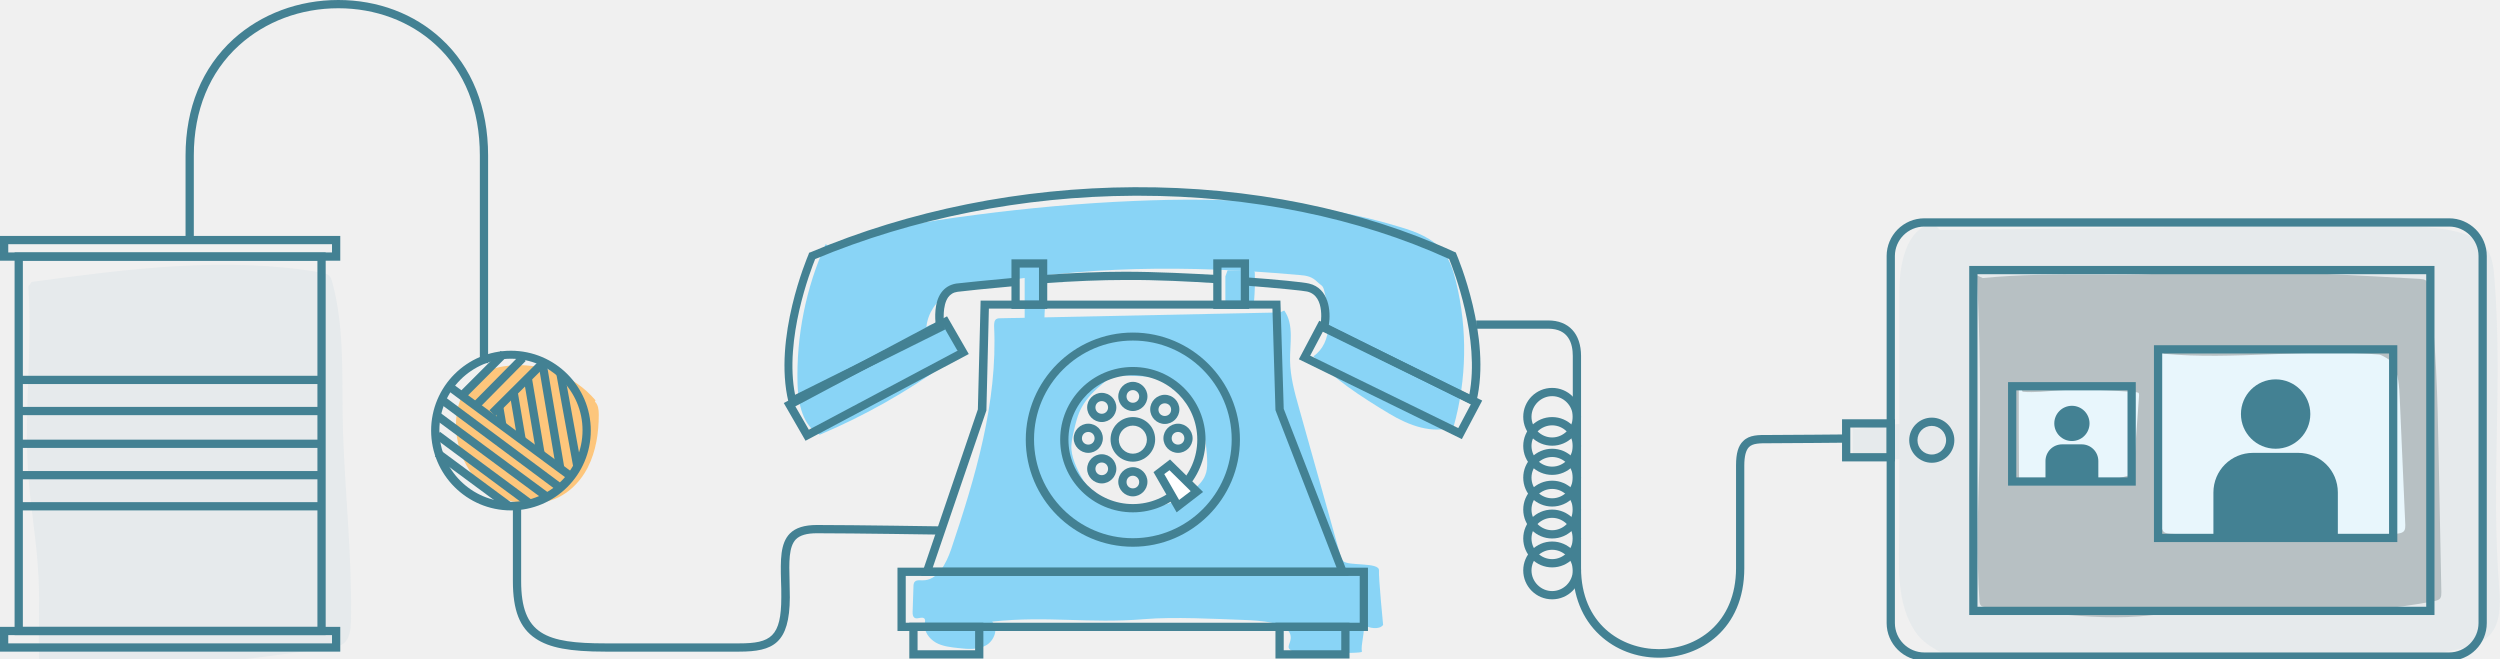
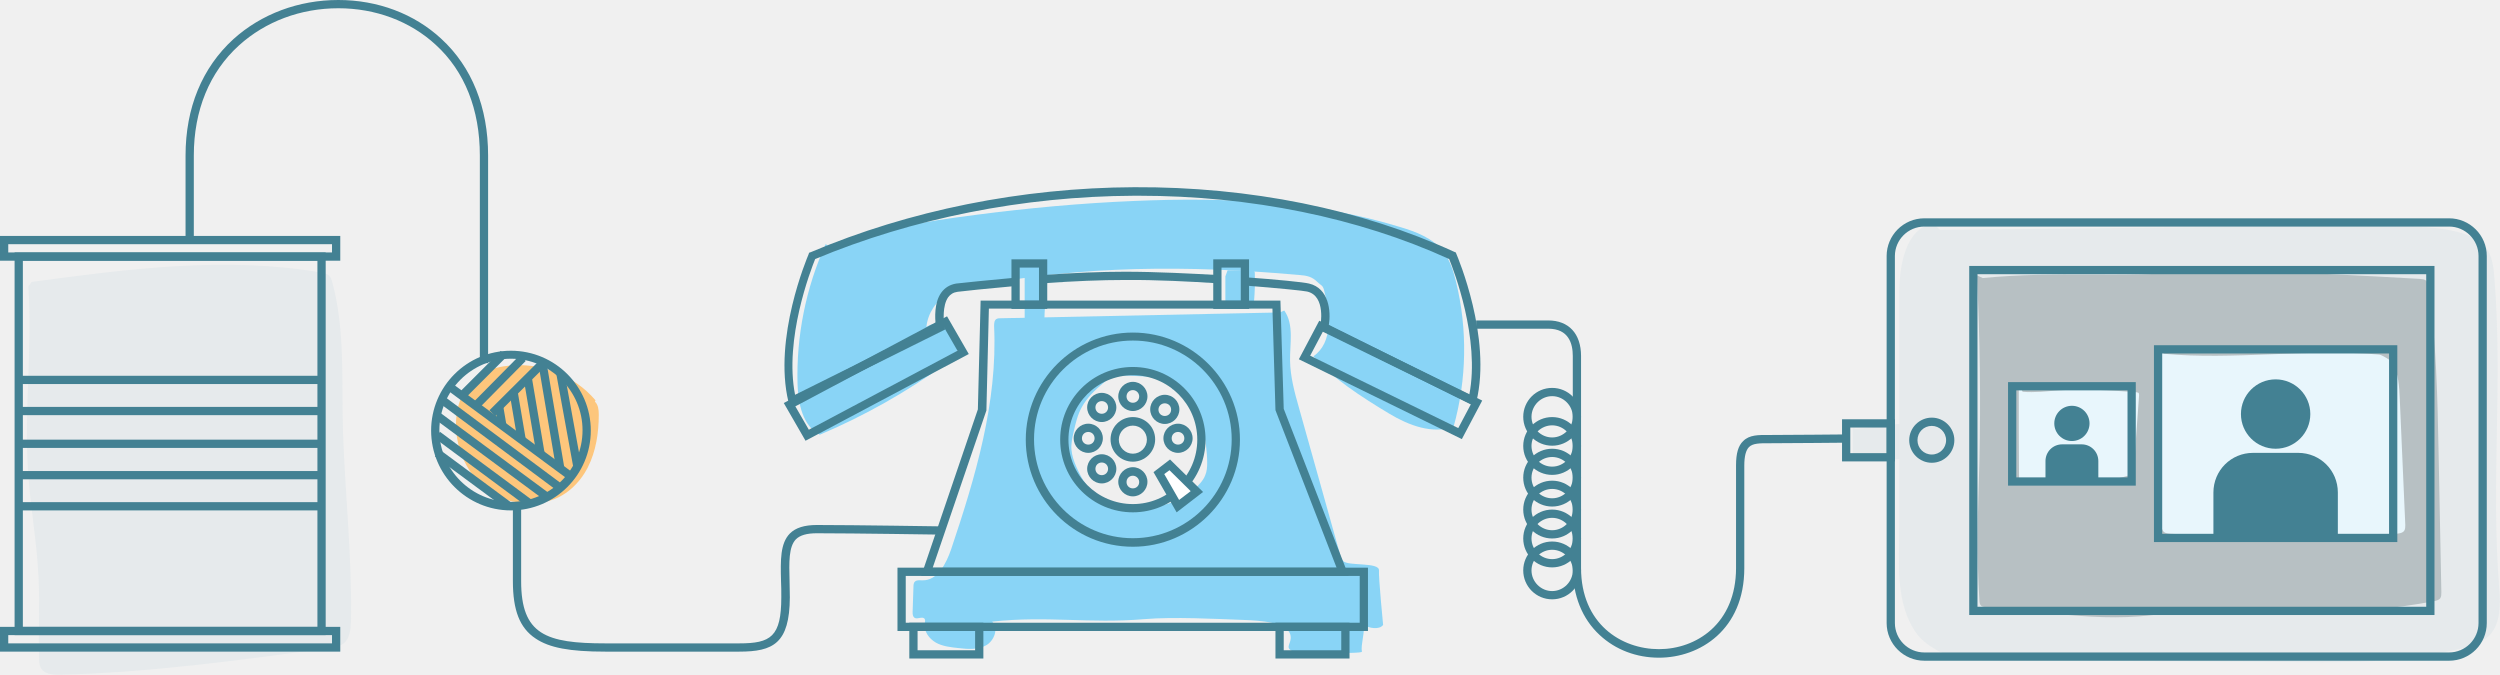
- <svg xmlns="http://www.w3.org/2000/svg" version="1.1" x="0px" y="0px" viewBox="0 0 908.1 239.2" enable-background="new 0 0 908.1 239.2" xml:space="preserve">
+ <svg xmlns="http://www.w3.org/2000/svg" version="1.1" x="0px" y="0px" viewBox="0 0 908.1 245" enable-background="new 0 0 908.1 245" xml:space="preserve">
  <g id="Layer_2">
    <path fill="#E6EAEC" d="M10.3,104.1c1.5,22.3-1.6,44.8-0.1,67.1c0.8,12.9,3.2,25.6,3.8,38.5c0.5,9.9-0.1,19.8,0.2,29.6   c0,1.2,0.1,2.5,0.8,3.6c1.3,2,4.2,2.2,6.6,2.2c33-0.8,65.7-5.3,98.4-9.8c1.6-0.2,3.3-0.5,4.7-1.5c2.4-1.8,2.7-5.3,2.8-8.3   c0.4-22.8-2.1-45.6-2.9-68.3c-0.6-18.4,0.9-36.9-3.9-54.7c-0.2-0.8-0.5-1.7-1.1-2.3c-0.7-0.8-1.9-1-2.9-1.2   c-34.7-6-70.3-1.3-105.2,3.4" />
    <path fill="#FDC67C" d="M216.3,145.4c-7.7-9.1-20.2-14-32.1-12.5c-3.5,0.4-7,1.4-10,3.4c-3.8,2.6-6.5,6.6-7.7,11.1   s-1.1,9.2-0.1,13.6c2.1,9.2,8.6,17.9,17.6,20.6c2.5,0.8,5.2,1.1,7.9,1.1c2.3,0.1,4.7,0,6.9-0.6c6.4-1.5,11.7-6.4,14.7-12.3   c3-5.9,4-12.6,4-19.2c0-1.7-0.2-3.6-1.4-4.7" />
    <path fill="#89D4F6" d="M464.8,113.5c-33.8,0.7-67.6,1.4-101.3,2.1c-0.5,0-1.1,0-1.6,0.3c-0.8,0.5-0.8,1.7-0.8,2.7   c1.3,27.6-6.8,54.7-15.6,80.9c-1.8,5.2-4.9,11.4-10.4,11.3c-0.9,0-2-0.2-2.7,0.4c-0.6,0.5-0.6,1.4-0.6,2.1c-0.1,3-0.2,6-0.3,9   c0,0.8,0,1.6,0.7,2.1c1,0.7,2.7-0.6,3.6,0.3c0.4,0.5,0.2,1.2,0.1,1.8c-0.4,2.8,1.6,5.5,4,6.9c2.5,1.4,5.4,1.7,8.2,2   c3.4,0.4,7.1,0.7,10.1-1s4.6-6.2,2.2-8.6c20-2.2,35.2,0.8,55.2-0.9c10.8-0.9,25.6-0.1,36.4,0.3c5.2,0.2,16.1,0.7,16.8,5.8   c0.4,2.8-2.1,4,0.4,5.4c0.9,0.5,25.7,1.3,25.5,0.3c-0.5-2.3,1.2-7.5,0.6-9.8c1.9,1.3,5.7,2,7.1,0.1c0,0-1.7-17.5-1.5-19.8   c0.2-3.1-11.3-1.5-13-3.4c-0.6-0.6-0.9-1.5-1.1-2.3c-5-17.8-10-35.6-15-53.5c-1.6-5.6-3.1-11.2-3.2-17c-0.1-6.2,1.5-13.1-2.1-18.2" />
    <path fill="#89D4F6" d="M372.2,99.6c0,5.6,0,11.1,0,16.7c0,0.4,0,0.9,0.3,1.1c0.2,0.2,0.6,0.3,0.9,0.3c2,0.2,3.9,0.2,5.9,0.2   c0.1-5.6,0.6-11.3,1.3-16.9c0.1-0.4,0.1-0.9-0.2-1.2c-0.3-0.4-0.9-0.4-1.4-0.4c-1.6,0-3.3,0-4.9,0" />
    <path fill="#89D4F6" d="M445.1,100.4c0,3.5,0,7.1,0,10.6c0,0.3,0,0.5,0.1,0.7c0.2,0.4,0.7,0.4,1.2,0.4c2.1,0,4.3,0,6.4,0   c0.7,0,1.5,0,2-0.5c0.6-0.5,0.7-1.3,0.7-2c0.3-3.4,0.4-6.8,0.3-10.2c0-0.3,0-0.6-0.2-0.9c-0.2-0.3-0.6-0.3-1-0.3   c-2.9,0-5.8,0-8.7,0" />
    <path fill="#89D4F6" d="M299.9,88.7c-7.2,15.9-10.7,33.5-10.2,50.9c0.2,7,1.9,15.2,8.1,18.3c16.1-6.8,31.5-15.5,45.6-25.7   c1.3-0.9,2.6-1.9,3.5-3.2c2-2.8,1.6-7.1-0.9-9.5s-6.7-2.7-9.5-0.7c0.5-5,3.5-9.6,7.9-12c2.8-1.5,5.9-2.2,9-2.8   c40-7.6,78.1-7.7,118.7-4.1c2.6,0.2,4.5,0.6,6.4,2.5c1.3,1.3,1.9,1.1,2.4,2.8c2.3,8.5,3.4,19.2-3.8,24.2   c6.6,7.8,17.6,14.9,27.6,20.9c7,4.2,15.6,7.5,23.3,4.7c4.8-17.1,5.1-35.4,0.9-52.6c-1-4-2.2-8-4.8-11.2c-3.7-4.7-9.7-7-15.4-8.7   c-31.1-9.6-64.2-10.9-96.8-9.5c-19.4,0.8-38.7,2.6-57.9,5.1c-17.9,2.3-35.9,5.3-53,11.2" />
    <path fill="#EFEFEF" d="M425.9,141.4c-0.9-1.9-2.8-3.1-4.8-3.8s-4.1-0.8-6.2-0.9c-2-0.1-3.9-0.2-5.9-0.3c-1.4-0.1-2.8-0.2-4.1,0.2   c-1.6,0.4-2.9,1.5-4.2,2.6c-3,2.5-5.9,5.3-7.8,8.8c-1.5,2.7-2.2,5.8-2.9,8.8c-0.5,2.2-1,4.4-0.8,6.6c0.2,2.1,0.9,4.1,1.7,6   c2,4.6,4.6,9,8.8,11.7c3.1,2,6.8,2.9,10.5,3.2c9.3,0.9,19.6-1.5,25.7-8.7c0.8-0.9,1.5-1.9,1.9-3c0.6-1.4,0.7-3,0.7-4.5   c0-4.2-0.7-8.3-1.4-12.4c-0.3-2-0.7-4-1.5-5.8c-1.6-3.5-4.7-6-7.7-8.4" />
    <path fill="#E6EAEC" d="M702.1,81.1c-10,2.1-12.2,15.2-12.2,25.5c0,28,0,56.1,0,84.1c0,13.8-1.7,28.6,6.5,39.7   c2.6,3.5,7.9,6.5,12,8c3.7,1.4,7.7,1.4,11.6,1.4c38,0.2,76.1,0.5,114.1,0.7c12.3,0.1,24.6,0.2,36.8-1.1c9.5-1,19-2.8,28.3-4.9   c2.2-0.5,1.5-1.1,3.4-2.3c5.7-3.8,5.8-12,5.2-18.8c-3-37.4,1.3-74.6-1.7-112c-0.3-3.7-0.6-7.4-2.5-10.6c-4-6.8-17.5-8.1-25.4-8.4   c-15.9-0.5-31.8-0.4-47.7-0.2c-41.9,0.4-83.8,0.9-125.8,1.3" />
    <path fill="#B7C0C3" d="M718.1,100c1.1,22.5,1.4,45,0.9,67.5c-0.2,8.8-0.6,17.7-0.6,26.5c-0.1,8,0.1,16.1,0.6,24.1   c0,0.6,0.1,1.3,0.5,1.8c0.4,0.5,1.1,0.6,1.8,0.6c7.2,0.7,14.3,1.4,21.5,2.1c11.3,1.1,22.8,2.2,34.1,1.3c7-0.5,13.9-1.8,20.9-2.4   c13.8-1.1,27.6,0.5,41.5,0.7c15,0.3,30-1,44.7-3.8c0.9-0.2,1.9-0.4,2.4-1.1c0.4-0.6,0.4-1.4,0.4-2.2c-0.3-16.8-0.7-33.6-1-50.3   c-0.4-20.2-0.8-40.5-3.6-60.5c-0.1-0.8-0.3-1.7-0.9-2.3c-0.6-0.6-1.5-0.6-2.4-0.7c-10.7-0.6-21.3-1.2-32-1.7   c-7.7-0.4-15.5-0.8-23.2-0.3c-7.1,0.5-19.1-1.5-26.2-0.8c-27.3,2.7-49.9-0.2-77.3,2.5" />
    <path fill="#E6EAEC" d="M673,155.4c0,3.2,0,6.5,0,9.7c0,0.7,0,1.5,0.6,1.9c0.4,0.3,0.9,0.3,1.4,0.3c4.8-0.2,9.6-0.4,14.4-0.5   c0.3,0,0.7,0,1-0.2c0.3-0.3,0.5-0.7,0.5-1.1c0.7-3.6,1.3-7.2,1.6-10.8c-1.3-0.9-3.1-0.7-4.6-0.5c-4.6,0.5-9.2,1.1-13.8,1.6" />
    <path fill="#E8F6FC" d="M784.1,127c1.8,21.3-3,43,1,64.1c0.1,0.7,0.3,1.5,0.8,2c0.7,0.7,1.7,0.7,2.6,0.8   c14.1,0.6,28.2,1.2,42.3,1.8c5.2,0.2,10.4,0.4,15.6,0.3c6.9-0.2,17.8-1.1,24.7-2.2c0.8-0.1,1.7-0.3,2.2-1c0.4-0.6,0.4-1.4,0.4-2.1   c-0.7-15.2-1.3-30.4-2-45.6c-0.2-4.6-0.4-9.4-2.7-13.4c-0.5-0.8-3.8-2.8-4.8-2.9c-24.6-2.3-53.5,2.1-78.1-0.3" />
    <path fill="#438193" d="M849.2,195.3H804v-16.4c0-8,6.4-14.4,14.4-14.4h16.4c8,0,14.4,6.4,14.4,14.4V195.3z" />
    <circle fill="#438193" cx="826.6" cy="150.4" r="12.6" />
    <path fill="#E8F6FC" d="M733.3,139.6c0,11.6,0,23.1,0.1,34.7c13.6,1.4,27.6,2.4,40.5-1.8c0.3-0.1,0.6-0.2,0.9-0.5   c0.3-0.3,0.3-0.7,0.3-1.1c0.6-9.1,1.2-18.2,1.9-27.3c0-0.3,0-0.7-0.2-0.9c-0.2-0.1-0.4-0.1-0.6-0.2c-9.4-0.7-18.9-1.4-28.3-0.7   c-4.4,0.3-8.8,0.9-13.2,0.5" />
    <path fill="#438193" d="M762.2,174.5H743v-7c0-3.4,2.7-6.1,6.1-6.1h7c3.4,0,6.1,2.7,6.1,6.1V174.5z" />
    <circle fill="#438193" cx="752.6" cy="153.8" r="6.4" />
  </g>
  <g id="Layer_18">
    <g>
      <path fill="#438193" d="M118.3,230.7H5.3v-139h113V230.7z M8.3,227.7h107v-133H8.3V227.7z" />
    </g>
    <g>
      <path fill="#438193" d="M123.6,94.7H0v-9h123.6V94.7z M3,91.7h117.6v-3H3V91.7z" />
    </g>
    <g>
      <path fill="#438193" d="M123.6,236.7H0v-9h123.6V236.7z M3,233.7h117.6v-3H3V233.7z" />
    </g>
    <g>
      <rect x="6.8" y="136.5" fill="#438193" width="110" height="3" />
    </g>
    <g>
      <rect x="6.8" y="147.8" fill="#438193" width="110" height="3" />
    </g>
    <g>
      <rect x="6.8" y="159.7" fill="#438193" width="110" height="3" />
    </g>
    <g>
      <rect x="6.8" y="171.1" fill="#438193" width="110" height="3" />
    </g>
    <g>
      <rect x="6.8" y="182.4" fill="#438193" width="110" height="3" />
    </g>
    <g>
      <path fill="#438193" d="M177.3,131.9h-3V56.5c0-16.7-5.5-30.6-16-40.2C149,7.7,136.4,3,122.9,3c-13.7,0-26.5,4.8-36.1,13.5    c-10.7,9.7-16.4,23.6-16.4,40v30.7h-3V56.5c0-17.3,6-31.9,17.4-42.3C94.9,5.1,108.4,0,122.9,0c14.3,0,27.6,5,37.4,14.1    c11.1,10.2,17,24.9,17,42.4V131.9z" />
    </g>
    <g>
      <path fill="#438193" d="M185.6,185.4c-16,0-29-13-29-29s13-29,29-29c16,0,29,13,29,29S201.6,185.4,185.6,185.4z M185.6,130.3    c-14.3,0-26,11.7-26,26s11.7,26,26,26c14.3,0,26-11.7,26-26S199.9,130.3,185.6,130.3z" />
    </g>
    <g>
      <rect x="158.1" y="155.3" transform="matrix(0.8041 0.5945 -0.5945 0.8041 129.5368 -79.5173)" fill="#438193" width="54.7" height="3" />
    </g>
    <g>
      <rect x="154.8" y="159.6" transform="matrix(0.8021 0.5972 -0.5972 0.8021 132.2081 -76.7187)" fill="#438193" width="54" height="3" />
    </g>
    <g>
      <rect x="154.1" y="164.3" transform="matrix(0.8042 0.5943 -0.5943 0.8042 133.5405 -73.8307)" fill="#438193" width="49.5" height="3" />
    </g>
    <g>
      <rect x="154.8" y="169" transform="matrix(0.8035 0.5953 -0.5953 0.8035 136.0381 -71.098)" fill="#438193" width="41.8" height="3" />
    </g>
    <g>
      <rect x="155.7" y="172.7" transform="matrix(0.8041 0.5945 -0.5945 0.8041 137.2506 -68.0605)" fill="#438193" width="32.3" height="3" />
    </g>
    <g>
      <rect x="174.1" y="125.5" transform="matrix(0.7071 0.7071 -0.7071 0.7071 147.5591 -84.392)" fill="#438193" width="3" height="20.9" />
    </g>
    <g>
      <rect x="180.2" y="126.7" transform="matrix(0.7113 0.7029 -0.7029 0.7113 149.71 -87.7824)" fill="#438193" width="3" height="23.3" />
    </g>
    <g>
      <rect x="186.5" y="128" transform="matrix(0.7053 0.7089 -0.7089 0.7053 155.3415 -91.7324)" fill="#438193" width="3" height="25.9" />
    </g>
    <g>
      <rect x="189.3" y="151" transform="matrix(0.1792 0.9838 -0.9838 0.1792 319.6411 -78.0686)" fill="#438193" width="34.6" height="3" />
    </g>
    <g>
      <rect x="181.7" y="149.7" transform="matrix(0.167 0.986 -0.986 0.167 315.9489 -71.4833)" fill="#438193" width="37.2" height="3" />
    </g>
    <g>
      <rect x="180" y="149.6" transform="matrix(0.167 0.986 -0.986 0.167 310.6081 -65.4621)" fill="#438193" width="28" height="3" />
    </g>
    <g>
      <rect x="179.2" y="149.6" transform="matrix(0.167 0.9859 -0.9859 0.167 305.5965 -59.4953)" fill="#438193" width="17.6" height="3" />
    </g>
    <g>
      <rect x="178.4" y="149.6" transform="matrix(0.167 0.9859 -0.9859 0.167 300.4839 -53.4066)" fill="#438193" width="7" height="3" />
    </g>
    <g>
      <path fill="#438193" d="M489.9,209.2H334.6l20.6-60.5l1-39.5h108.9l1.2,39.3L489.9,209.2z M338.8,206.2h146.7l-22.2-57.2    l-1.1-36.9H359.2l-0.9,37L338.8,206.2z" />
    </g>
    <g>
      <path fill="#438193" d="M496.9,229.2H326v-23h170.9V229.2z M329,226.2h164.9v-17H329V226.2z" />
    </g>
    <g>
      <path fill="#438193" d="M357.2,239.2h-26.9v-13h26.9V239.2z M333.3,236.2h20.9v-7h-20.9V236.2z" />
    </g>
    <g>
      <path fill="#438193" d="M490.2,239.2h-26.9v-13h26.9V239.2z M466.3,236.2h20.9v-7h-20.9V236.2z" />
    </g>
    <g>
      <path fill="#438193" d="M411.5,186.1c-14.6,0-26.4-11.8-26.4-26.4s11.8-26.4,26.4-26.4s26.4,11.8,26.4,26.4S426,186.1,411.5,186.1    z M411.5,136.3c-12.9,0-23.4,10.5-23.4,23.4s10.5,23.4,23.4,23.4c12.9,0,23.4-10.5,23.4-23.4S424.4,136.3,411.5,136.3z" />
    </g>
    <g>
      <path fill="#438193" d="M411.5,167.7c-4.5,0-8.1-3.6-8.1-8.1s3.6-8.1,8.1-8.1s8.1,3.6,8.1,8.1S415.9,167.7,411.5,167.7z     M411.5,154.6c-2.8,0-5.1,2.3-5.1,5.1s2.3,5.1,5.1,5.1s5.1-2.3,5.1-5.1S414.3,154.6,411.5,154.6z" />
    </g>
    <g>
      <path fill="#438193" d="M411.5,198.6c-21.5,0-38.9-17.5-38.9-38.9s17.5-38.9,38.9-38.9s38.9,17.5,38.9,38.9    S432.9,198.6,411.5,198.6z M411.5,123.7c-19.8,0-35.9,16.1-35.9,35.9s16.1,35.9,35.9,35.9c19.8,0,35.9-16.1,35.9-35.9    S431.3,123.7,411.5,123.7z" />
    </g>
    <g>
      <path fill="#438193" d="M411.5,180.3c-2.9,0-5.3-2.4-5.3-5.3s2.4-5.3,5.3-5.3s5.3,2.4,5.3,5.3S414.4,180.3,411.5,180.3z     M411.5,172.8c-1.3,0-2.3,1-2.3,2.3s1,2.3,2.3,2.3c1.3,0,2.3-1,2.3-2.3S412.7,172.8,411.5,172.8z" />
    </g>
    <g>
      <path fill="#438193" d="M395.3,164.5c-2.9,0-5.3-2.4-5.3-5.3s2.4-5.3,5.3-5.3s5.3,2.4,5.3,5.3S398.2,164.5,395.3,164.5z     M395.3,156.9c-1.3,0-2.3,1-2.3,2.3s1,2.3,2.3,2.3s2.3-1,2.3-2.3S396.6,156.9,395.3,156.9z" />
    </g>
    <g>
      <path fill="#438193" d="M427.9,164.5c-2.9,0-5.3-2.4-5.3-5.3s2.4-5.3,5.3-5.3s5.3,2.4,5.3,5.3S430.8,164.5,427.9,164.5z     M427.9,156.9c-1.3,0-2.3,1-2.3,2.3s1,2.3,2.3,2.3s2.3-1,2.3-2.3S429.2,156.9,427.9,156.9z" />
    </g>
    <g>
      <path fill="#438193" d="M411.5,149.3c-2.9,0-5.3-2.4-5.3-5.3s2.4-5.3,5.3-5.3s5.3,2.4,5.3,5.3S414.4,149.3,411.5,149.3z     M411.5,141.7c-1.3,0-2.3,1-2.3,2.3s1,2.3,2.3,2.3c1.3,0,2.3-1,2.3-2.3S412.7,141.7,411.5,141.7z" />
    </g>
    <g>
      <path fill="#438193" d="M400.2,175.6c-2.9,0-5.3-2.4-5.3-5.3s2.4-5.3,5.3-5.3s5.3,2.4,5.3,5.3S403.1,175.6,400.2,175.6z     M400.2,168c-1.3,0-2.3,1-2.3,2.3s1,2.3,2.3,2.3s2.3-1,2.3-2.3S401.5,168,400.2,168z" />
    </g>
    <g>
      <path fill="#438193" d="M400.2,153.3c-2.9,0-5.3-2.4-5.3-5.3s2.4-5.3,5.3-5.3s5.3,2.4,5.3,5.3S403.1,153.3,400.2,153.3z     M400.2,145.7c-1.3,0-2.3,1-2.3,2.3s1,2.3,2.3,2.3s2.3-1,2.3-2.3S401.5,145.7,400.2,145.7z" />
    </g>
    <g>
      <path fill="#438193" d="M423.1,154c-2.9,0-5.3-2.4-5.3-5.3s2.4-5.3,5.3-5.3s5.3,2.4,5.3,5.3S426,154,423.1,154z M423.1,146.5    c-1.3,0-2.3,1-2.3,2.3s1,2.3,2.3,2.3s2.3-1,2.3-2.3S424.4,146.5,423.1,146.5z" />
    </g>
    <g>
      <polygon fill="#FFFFFF" points="421,171.8 427.9,183.8 434.7,178.5 424.9,168.8   " />
      <path fill="#438193" d="M427.4,186.1l-8.4-14.6l6-4.6l12,11.8L427.4,186.1z M422.9,172.2l5.4,9.4l4.2-3.2l-7.7-7.6L422.9,172.2z" />
    </g>
    <g>
      <path fill="#438193" d="M535.9,147.7l-56.5-28.1l0.2-1.1c0-0.1,2.2-11-4.8-12.6c-1.3-0.3-10-1.2-22.8-2.2l0.2-3    c11.2,0.8,21.4,1.8,23.3,2.3c7.2,1.7,8,10,7.2,15l51,25.4c4-20.3-5.7-45.4-7.3-49.3c-33.1-15.1-72.1-23-112.7-23    c-0.6,0-1.2,0-1.8,0c-40.3,0.2-80.4,8.2-115.8,23c-1.6,4-11.3,29-7.3,49.3l51.1-25.4c-0.3-2.4-0.6-8.1,2-11.7    c1.3-1.8,3.1-2.9,5.4-3.3c1.4-0.2,13.5-1.4,21.2-2.1l0.3,3c-9,0.8-19.8,1.9-21,2.1c-1.5,0.2-2.6,0.9-3.4,2    c-2.1,3-1.7,8.7-1.3,10.6l0.2,1.1l-56.5,28.1l-0.4-1.8c-5.6-23.2,6.8-52.4,7.3-53.6l0.2-0.6l0.6-0.2C330.4,76.4,371,68.2,412,68    c42-0.2,82.2,7.9,116.3,23.5l0.5,0.2l0.2,0.5c0.5,1.2,12.9,30.4,7.3,53.6L535.9,147.7z" />
    </g>
    <g>
      <path fill="#438193" d="M442.1,102.9c-9.1-0.6-22.2-1.3-33.4-1.2c-8.7,0-18.7,0.4-29.7,1.2l-0.2-3c11.1-0.8,21.2-1.2,29.9-1.2    c11.3,0,24.5,0.7,33.6,1.2L442.1,102.9z" />
    </g>
    <g>
      <path fill="#438193" d="M292.6,160.1l-7.9-13.7l59.3-31.5l7.9,13.7L292.6,160.1z M288.9,147.6l4.9,8.5l54-28.7l-4.9-8.5    L288.9,147.6z" />
    </g>
    <g>
      <path fill="#438193" d="M531,159.5l-59.2-29l7.4-14l59.2,29L531,159.5z M475.9,129.2l53.8,26.3l4.6-8.7l-53.8-26.3L475.9,129.2z" />
    </g>
    <g>
      <path fill="#438193" d="M380.4,112.2h-13v-18h13V112.2z M370.4,109.2h7v-12h-7V109.2z" />
    </g>
    <g>
      <path fill="#438193" d="M453.7,112.2h-13v-18h13V112.2z M443.7,109.2h7v-12h-7V109.2z" />
    </g>
    <g>
      <path fill="#438193" d="M268.5,236.7h-48.6c-13,0-20.4-1.4-25.4-4.8c-5.7-3.8-8.2-10.2-8.2-20.8v-26.5h3v26.5    c0,19.4,9,22.6,30.6,22.6h48.6c11.5,0,15.3-2.4,15.3-16.8c0-2,0-4-0.1-5.8c-0.2-7.7-0.3-13.7,3.2-17.3c2.1-2.1,5.3-3.1,9.8-3.1    c13.6,0,45,0.5,45.3,0.5l0,3c-0.3,0-31.7-0.5-45.3-0.5c-3.6,0-6.1,0.7-7.6,2.2c-2.6,2.7-2.5,8.2-2.3,15.2c0,1.9,0.1,3.8,0.1,5.9    C286.8,233.7,280.9,236.7,268.5,236.7z" />
    </g>
    <g>
      <path fill="#438193" d="M889.6,240H699c-7.5,0-13.7-6.1-13.7-13.7V93c0-7.5,6.1-13.7,13.7-13.7h190.6c7.5,0,13.7,6.1,13.7,13.7    v133.3C903.3,233.9,897.2,240,889.6,240z M699,82.3c-5.9,0-10.7,4.8-10.7,10.7v133.3c0,5.9,4.8,10.7,10.7,10.7h190.6    c5.9,0,10.7-4.8,10.7-10.7V93c0-5.9-4.8-10.7-10.7-10.7H699z" />
    </g>
    <g>
      <path fill="#438193" d="M884.3,223.4h-169V96.6h169V223.4z M718.3,220.4h163V99.6h-163V220.4z" />
    </g>
    <g>
      <path fill="#438193" d="M701.7,168.1c-4.5,0-8.2-3.7-8.2-8.2s3.7-8.2,8.2-8.2s8.2,3.7,8.2,8.2S706.2,168.1,701.7,168.1z     M701.7,154.7c-2.9,0-5.2,2.3-5.2,5.2s2.3,5.2,5.2,5.2s5.2-2.3,5.2-5.2S704.5,154.7,701.7,154.7z" />
    </g>
    <g>
      <path fill="#438193" d="M688.3,167.6h-19.2v-15.3h19.2V167.6z M672.1,164.6h13.2v-9.3h-13.2V164.6z" />
    </g>
    <g>
      <path fill="#438193" d="M775.8,176.4h-46.4v-37.6h46.4V176.4z M732.4,173.4h40.4v-31.6h-40.4V173.4z" />
    </g>
    <g>
      <path fill="#438193" d="M870.8,196.9h-88.4v-71.5h88.4V196.9z M785.4,193.9h82.4v-65.5h-82.4V193.9z" />
    </g>
    <g>
      <path fill="#438193" d="M602.6,238.9c-8.2,0-15.8-2.9-21.5-8.2c-6.4-5.9-9.8-14.4-9.8-24.4v-77c0-4.5-1.5-9.9-8.9-9.9h-26.2v-3    h26.2c7.4,0,11.9,4.8,11.9,12.9v77c0,20.3,14.6,29.5,28.3,29.5c13.5,0,28-9.2,28-29.5V169c0-4.3,0.8-7.1,2.6-8.8    c2.3-2.3,5.6-2.2,9.2-2.2l1,0c6.3,0,27.1-0.2,27.3-0.2l0,3c-0.2,0-21,0.2-27.3,0.2l-1,0c-3.2,0-5.7,0-7.1,1.4    c-1.1,1.1-1.7,3.3-1.7,6.7v37.3C633.6,228.7,617.5,238.9,602.6,238.9z" />
    </g>
    <g>
      <path fill="#438193" d="M563.8,161.9c-5.8,0-10.5-4.7-10.5-10.5s4.7-10.5,10.5-10.5s10.5,4.7,10.5,10.5S569.6,161.9,563.8,161.9z     M563.8,143.9c-4.1,0-7.5,3.4-7.5,7.5s3.4,7.5,7.5,7.5s7.5-3.4,7.5-7.5S567.9,143.9,563.8,143.9z" />
    </g>
    <g>
      <path fill="#438193" d="M563.8,172.5c-5.8,0-10.5-4.7-10.5-10.5s4.7-10.5,10.5-10.5s10.5,4.7,10.5,10.5S569.6,172.5,563.8,172.5z     M563.8,154.5c-4.1,0-7.5,3.4-7.5,7.5s3.4,7.5,7.5,7.5s7.5-3.4,7.5-7.5S567.9,154.5,563.8,154.5z" />
    </g>
    <g>
      <path fill="#438193" d="M563.8,184c-5.8,0-10.5-4.7-10.5-10.5S558,163,563.8,163s10.5,4.7,10.5,10.5S569.6,184,563.8,184z     M563.8,166c-4.1,0-7.5,3.4-7.5,7.5s3.4,7.5,7.5,7.5s7.5-3.4,7.5-7.5S567.9,166,563.8,166z" />
    </g>
    <g>
      <path fill="#438193" d="M563.8,195.6c-5.8,0-10.5-4.7-10.5-10.5s4.7-10.5,10.5-10.5s10.5,4.7,10.5,10.5S569.6,195.6,563.8,195.6z     M563.8,177.6c-4.1,0-7.5,3.4-7.5,7.5s3.4,7.5,7.5,7.5s7.5-3.4,7.5-7.5S567.9,177.6,563.8,177.6z" />
    </g>
    <g>
      <path fill="#438193" d="M563.8,206.1c-5.8,0-10.5-4.7-10.5-10.5s4.7-10.5,10.5-10.5s10.5,4.7,10.5,10.5S569.6,206.1,563.8,206.1z     M563.8,188.1c-4.1,0-7.5,3.4-7.5,7.5s3.4,7.5,7.5,7.5s7.5-3.4,7.5-7.5S567.9,188.1,563.8,188.1z" />
    </g>
    <g>
      <path fill="#438193" d="M563.8,217.7c-5.8,0-10.5-4.7-10.5-10.5s4.7-10.5,10.5-10.5s10.5,4.7,10.5,10.5S569.6,217.7,563.8,217.7z     M563.8,199.7c-4.1,0-7.5,3.4-7.5,7.5s3.4,7.5,7.5,7.5s7.5-3.4,7.5-7.5S567.9,199.7,563.8,199.7z" />
    </g>
  </g>
</svg>
